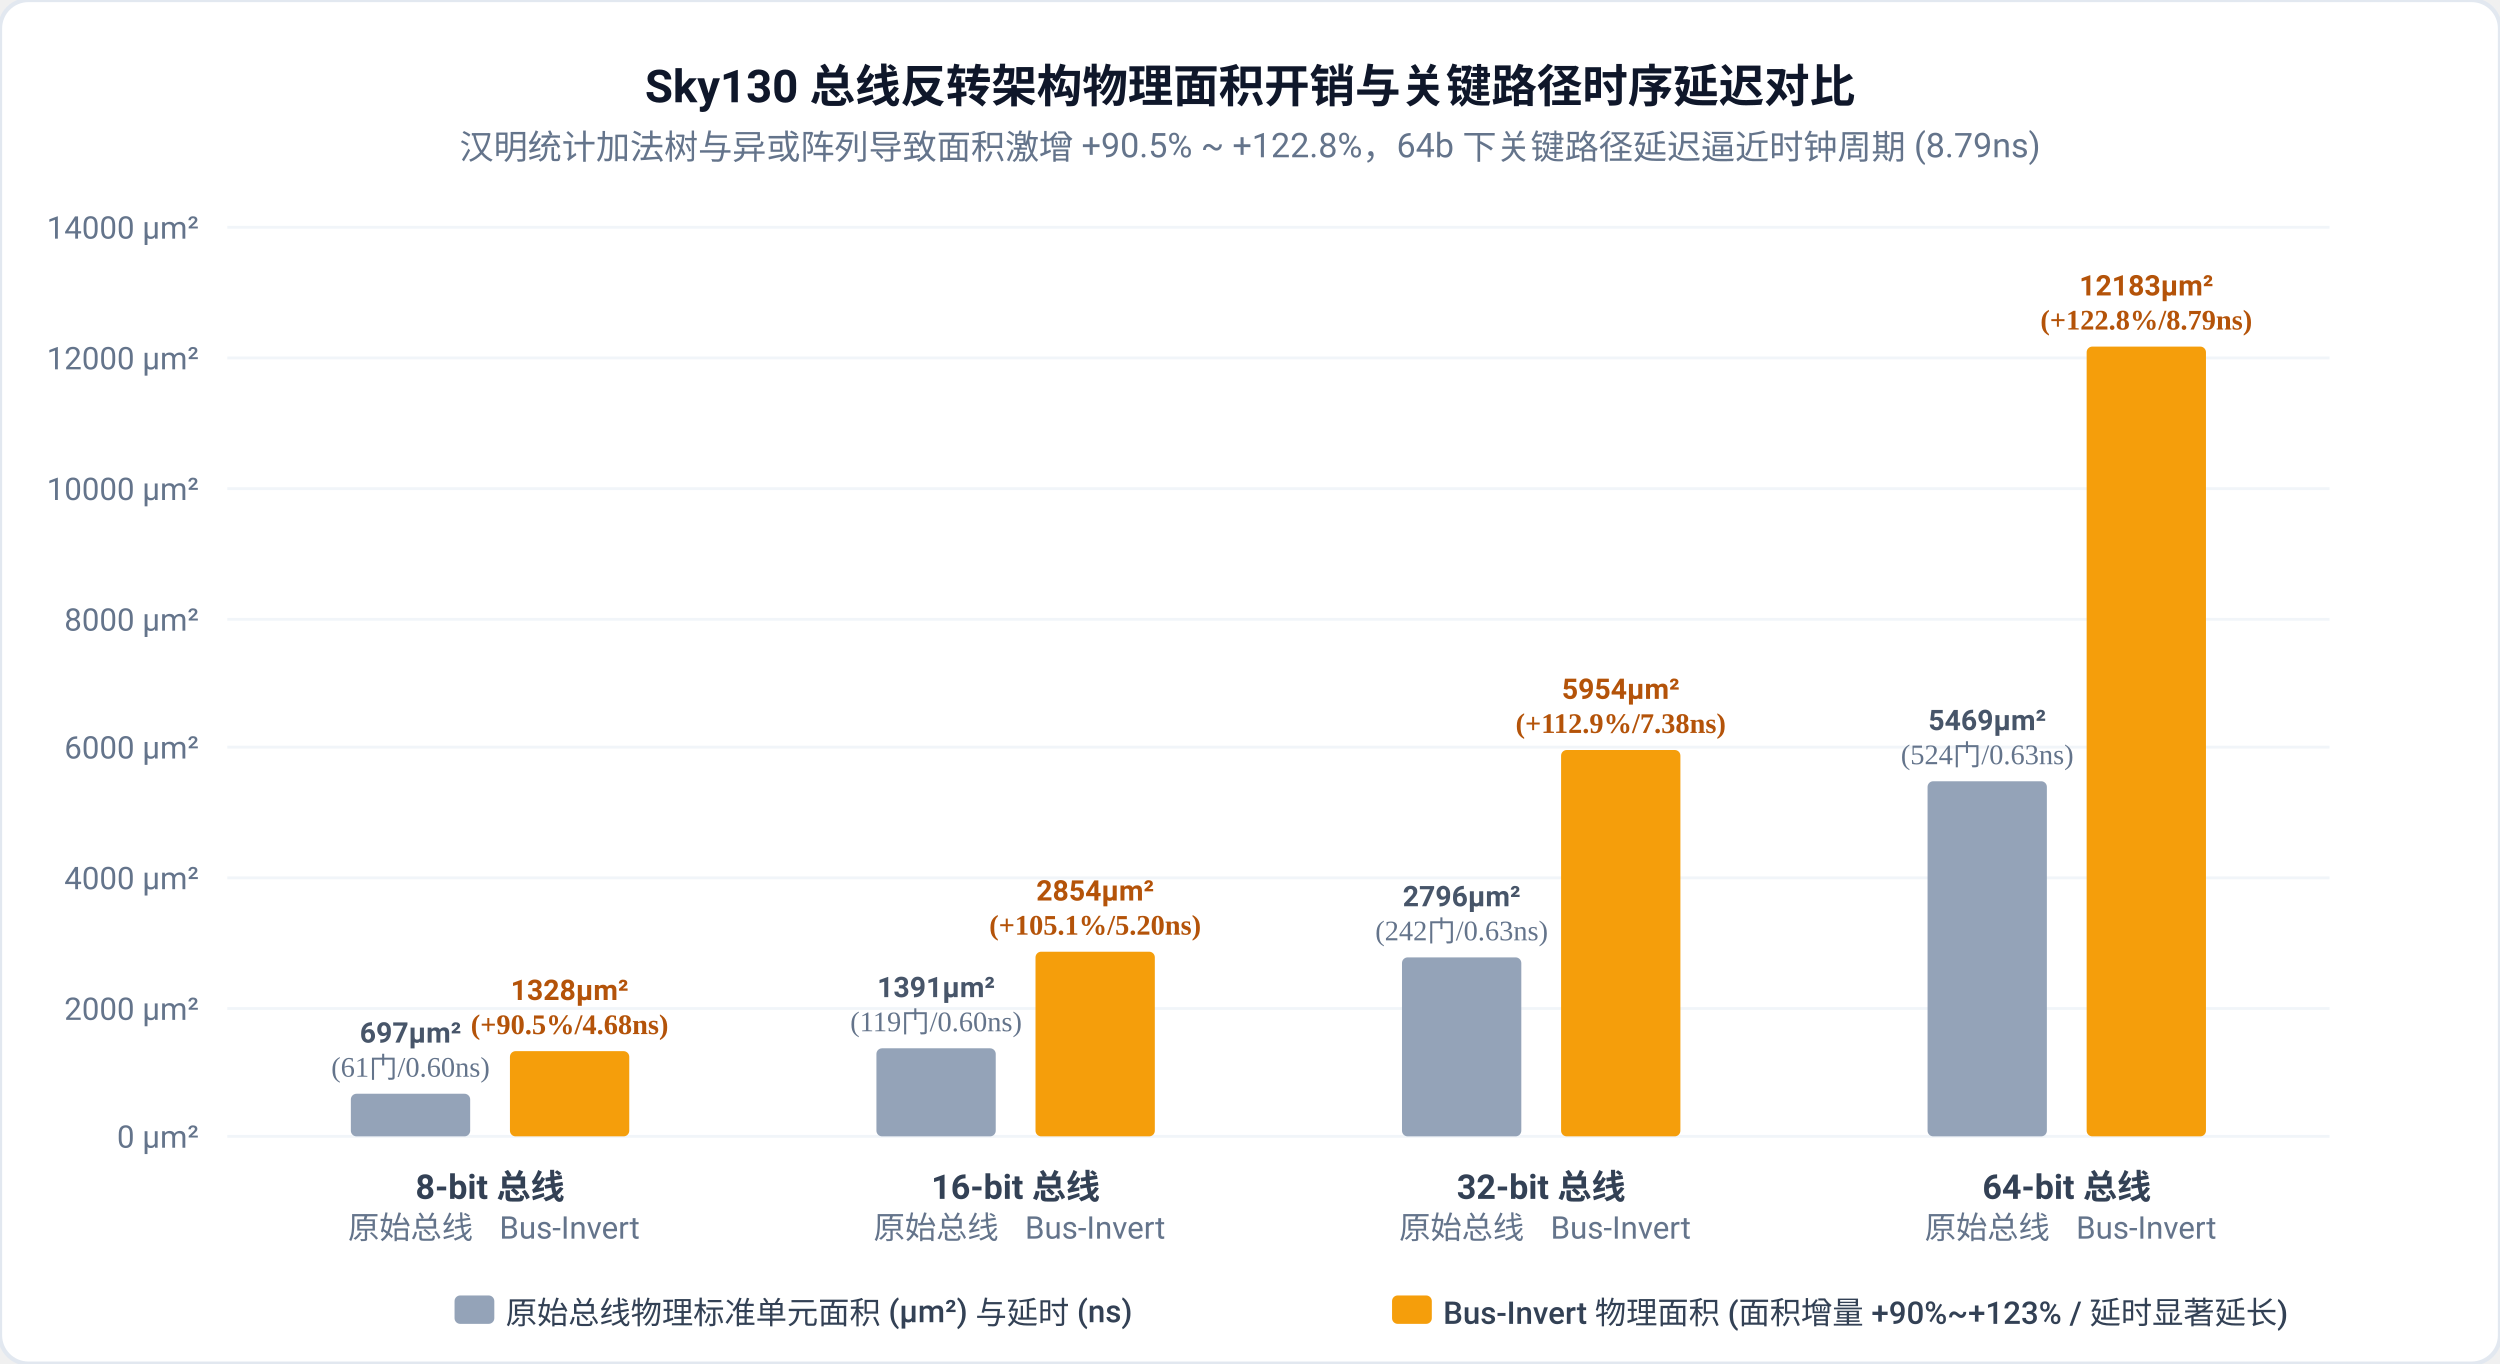
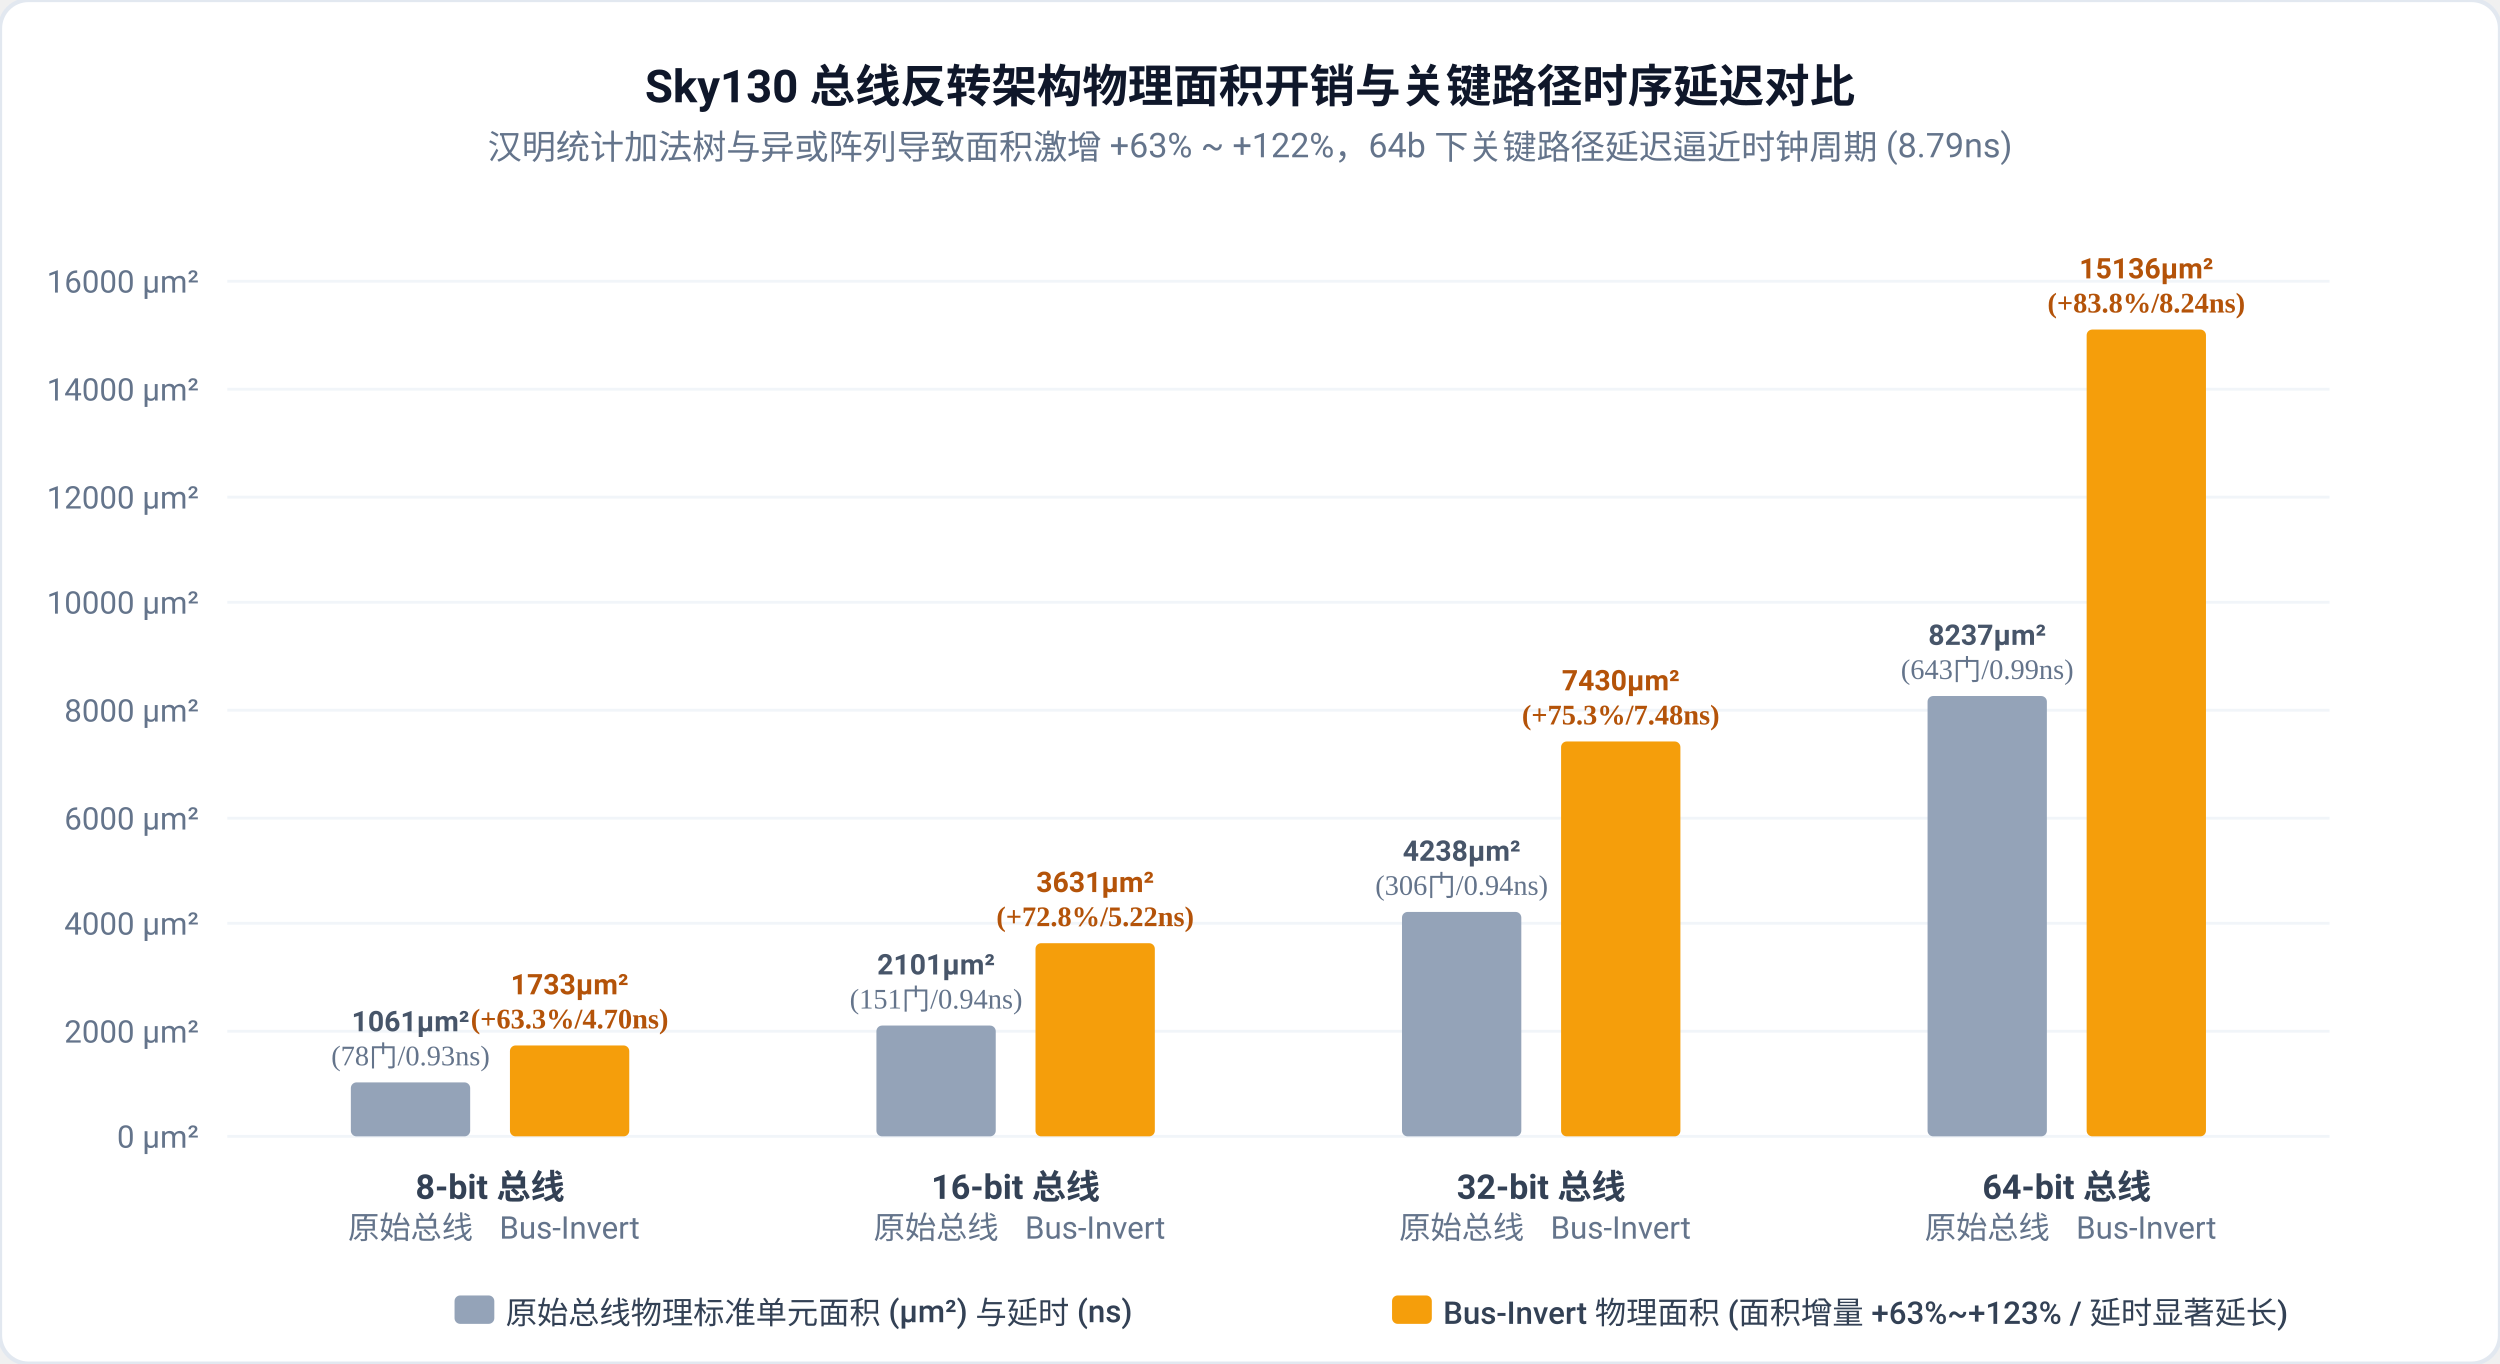
<svg xmlns="http://www.w3.org/2000/svg" viewBox="0 0 880 480" width="880" height="480">
  <defs>
    <style>
    .title { font-family: -apple-system, BlinkMacSystemFont, "Segoe UI", Roboto, Helvetica, Arial, sans-serif; font-size: 16px; font-weight: 700; fill: #0f172a; }
    .subtitle { font-family: -apple-system, BlinkMacSystemFont, "Segoe UI", Roboto, Helvetica, Arial, sans-serif; font-size: 12px; fill: #64748b; }
    .axis-label { font-family: -apple-system, BlinkMacSystemFont, "Segoe UI", Roboto, Helvetica, Arial, sans-serif; font-size: 12px; font-weight: 600; fill: #334155; }
    .tick-label { font-family: -apple-system, BlinkMacSystemFont, "Segoe UI", Roboto, Helvetica, Arial, sans-serif; font-size: 11px; fill: #64748b; }
    .data-label { font-family: -apple-system, BlinkMacSystemFont, "Segoe UI", Roboto, Helvetica, Arial, sans-serif; font-size: 10px; font-weight: 700; }
    .legend-text { font-family: -apple-system, BlinkMacSystemFont, "Segoe UI", Roboto, Helvetica, Arial, sans-serif; font-size: 11px; font-weight: 500; fill: #334155; }
    .grid-line { stroke: #f1f5f9; stroke-width: 1; }
    .zero-line { stroke: #475569; stroke-width: 1.5; stroke-dasharray: 4,4; }
    .axis-line { stroke: #cbd5e1; stroke-width: 1.5; }
  </style>
    <linearGradient id="grad-green" x1="0" y1="0" x2="0" y2="1">
      <stop offset="0%" stop-color="#10b981" />
      <stop offset="100%" stop-color="#059669" />
    </linearGradient>
    <linearGradient id="grad-blue" x1="0" y1="0" x2="0" y2="1">
      <stop offset="0%" stop-color="#0ea5e9" />
      <stop offset="100%" stop-color="#0284c7" />
    </linearGradient>
    <linearGradient id="grad-amber" x1="0" y1="0" x2="0" y2="1">
      <stop offset="0%" stop-color="#f59e0b" />
      <stop offset="100%" stop-color="#d97706" />
    </linearGradient>
    <linearGradient id="grad-red" x1="0" y1="0" x2="0" y2="1">
      <stop offset="0%" stop-color="#f43f5e" />
      <stop offset="100%" stop-color="#e11d48" />
    </linearGradient>
  </defs>
  <rect width="880" height="480" rx="10" fill="#ffffff" stroke="#e2e8f0" stroke-width="1.5" />
  <text x="440.0" y="36" text-anchor="middle" class="title">Sky130 总线反转架构物理面积开销与关键路径时序延迟对比</text>
-   <text x="440.0" y="56" text-anchor="middle" class="subtitle">汉明统计加法树与异或阵列导致面积激增 +90.5% ~ +122.8%，64b 下关键路径延迟逼近时钟周期 (8.79ns)</text>
+   <text x="440.0" y="56" text-anchor="middle" class="subtitle">汉明统计加法树与异或阵列导致面积激增 +63% ~ +122%，64b 下关键路径延迟逼近时钟周期 (8.79ns)</text>
  <line x1="80" y1="400" x2="820" y2="400" class="grid-line" />
  <text x="70" y="404" text-anchor="end" class="tick-label">0 µm²</text>
-   <line x1="80" y1="355" x2="820" y2="355" class="grid-line" />
-   <text x="70" y="359" text-anchor="end" class="tick-label">2000 µm²</text>
-   <line x1="80" y1="309" x2="820" y2="309" class="grid-line" />
-   <text x="70" y="313" text-anchor="end" class="tick-label">4000 µm²</text>
-   <line x1="80" y1="263" x2="820" y2="263" class="grid-line" />
-   <text x="70" y="267" text-anchor="end" class="tick-label">6000 µm²</text>
-   <line x1="80" y1="218" x2="820" y2="218" class="grid-line" />
-   <text x="70" y="222" text-anchor="end" class="tick-label">8000 µm²</text>
-   <line x1="80" y1="172" x2="820" y2="172" class="grid-line" />
-   <text x="70" y="176" text-anchor="end" class="tick-label">10000 µm²</text>
-   <line x1="80" y1="126" x2="820" y2="126" class="grid-line" />
-   <text x="70" y="130" text-anchor="end" class="tick-label">12000 µm²</text>
-   <line x1="80" y1="80" x2="820" y2="80" class="grid-line" />
-   <text x="70" y="84" text-anchor="end" class="tick-label">14000 µm²</text>
-   <rect x="123.5" y="385" width="42" height="15" fill="#94a3b8" rx="2" />
-   <text x="144.5" y="367" text-anchor="middle" class="data-label" fill="#475569">697µm²</text>
-   <text x="144.5" y="379" text-anchor="middle" font-size="10px" fill="#64748b">(61门/0.60ns)</text>
-   <rect x="179.5" y="370" width="42" height="30" fill="#f59e0b" rx="2" />
-   <text x="200.5" y="352" text-anchor="middle" class="data-label" fill="#b45309">1328µm²</text>
-   <text x="200.5" y="364" text-anchor="middle" font-size="10px" font-weight="700" fill="#b45309">(+90.5%/4.68ns)</text>
+   <line x1="80" y1="363" x2="820" y2="363" class="grid-line" />
+   <text x="70" y="367" text-anchor="end" class="tick-label">2000 µm²</text>
+   <line x1="80" y1="325" x2="820" y2="325" class="grid-line" />
+   <text x="70" y="329" text-anchor="end" class="tick-label">4000 µm²</text>
+   <line x1="80" y1="288" x2="820" y2="288" class="grid-line" />
+   <text x="70" y="292" text-anchor="end" class="tick-label">6000 µm²</text>
+   <line x1="80" y1="250" x2="820" y2="250" class="grid-line" />
+   <text x="70" y="254" text-anchor="end" class="tick-label">8000 µm²</text>
+   <line x1="80" y1="212" x2="820" y2="212" class="grid-line" />
+   <text x="70" y="216" text-anchor="end" class="tick-label">10000 µm²</text>
+   <line x1="80" y1="175" x2="820" y2="175" class="grid-line" />
+   <text x="70" y="179" text-anchor="end" class="tick-label">12000 µm²</text>
+   <line x1="80" y1="137" x2="820" y2="137" class="grid-line" />
+   <text x="70" y="141" text-anchor="end" class="tick-label">14000 µm²</text>
+   <line x1="80" y1="99" x2="820" y2="99" class="grid-line" />
+   <text x="70" y="103" text-anchor="end" class="tick-label">16000 µm²</text>
+   <rect x="123.5" y="381" width="42" height="19" fill="#94a3b8" rx="2" />
+   <text x="144.5" y="363" text-anchor="middle" class="data-label" fill="#475569">1061µm²</text>
+   <text x="144.5" y="375" text-anchor="middle" font-size="10px" fill="#64748b">(78门/0.93ns)</text>
+   <rect x="179.5" y="368" width="42" height="32" fill="#f59e0b" rx="2" />
+   <text x="200.5" y="350" text-anchor="middle" class="data-label" fill="#b45309">1733µm²</text>
+   <text x="200.5" y="362" text-anchor="middle" font-size="10px" font-weight="700" fill="#b45309">(+63.3%/4.70ns)</text>
  <text x="172.5" y="422" text-anchor="middle" class="axis-label">8-bit 总线</text>
  <text x="144.5" y="436" text-anchor="middle" class="tick-label">原始总线</text>
  <text x="200.5" y="436" text-anchor="middle" class="tick-label">Bus-Invert</text>
-   <rect x="308.5" y="369" width="42" height="31" fill="#94a3b8" rx="2" />
-   <text x="329.5" y="351" text-anchor="middle" class="data-label" fill="#475569">1391µm²</text>
-   <text x="329.5" y="363" text-anchor="middle" font-size="10px" fill="#64748b">(119门/0.60ns)</text>
-   <rect x="364.5" y="335" width="42" height="65" fill="#f59e0b" rx="2" />
-   <text x="385.5" y="317" text-anchor="middle" class="data-label" fill="#b45309">2854µm²</text>
-   <text x="385.5" y="329" text-anchor="middle" font-size="10px" font-weight="700" fill="#b45309">(+105.1%/5.20ns)</text>
+   <rect x="308.5" y="361" width="42" height="39" fill="#94a3b8" rx="2" />
+   <text x="329.5" y="343" text-anchor="middle" class="data-label" fill="#475569">2101µm²</text>
+   <text x="329.5" y="355" text-anchor="middle" font-size="10px" fill="#64748b">(151门/0.94ns)</text>
+   <rect x="364.5" y="332" width="42" height="68" fill="#f59e0b" rx="2" />
+   <text x="385.5" y="314" text-anchor="middle" class="data-label" fill="#b45309">3631µm²</text>
+   <text x="385.5" y="326" text-anchor="middle" font-size="10px" font-weight="700" fill="#b45309">(+72.8%/5.22ns)</text>
  <text x="357.5" y="422" text-anchor="middle" class="axis-label">16-bit 总线</text>
  <text x="329.5" y="436" text-anchor="middle" class="tick-label">原始总线</text>
  <text x="385.5" y="436" text-anchor="middle" class="tick-label">Bus-Invert</text>
-   <rect x="493.5" y="337" width="42" height="63" fill="#94a3b8" rx="2" />
-   <text x="514.5" y="319" text-anchor="middle" class="data-label" fill="#475569">2796µm²</text>
-   <text x="514.5" y="331" text-anchor="middle" font-size="10px" fill="#64748b">(242门/0.63ns)</text>
-   <rect x="549.5" y="264" width="42" height="136" fill="#f59e0b" rx="2" />
-   <text x="570.5" y="246" text-anchor="middle" class="data-label" fill="#b45309">5954µm²</text>
-   <text x="570.5" y="258" text-anchor="middle" font-size="10px" font-weight="700" fill="#b45309">(+112.9%/7.38ns)</text>
+   <rect x="493.5" y="321" width="42" height="79" fill="#94a3b8" rx="2" />
+   <text x="514.5" y="303" text-anchor="middle" class="data-label" fill="#475569">4238µm²</text>
+   <text x="514.5" y="315" text-anchor="middle" font-size="10px" fill="#64748b">(306门/0.94ns)</text>
+   <rect x="549.5" y="261" width="42" height="139" fill="#f59e0b" rx="2" />
+   <text x="570.5" y="243" text-anchor="middle" class="data-label" fill="#b45309">7430µm²</text>
+   <text x="570.5" y="255" text-anchor="middle" font-size="10px" font-weight="700" fill="#b45309">(+75.3%/7.48ns)</text>
  <text x="542.5" y="422" text-anchor="middle" class="axis-label">32-bit 总线</text>
  <text x="514.5" y="436" text-anchor="middle" class="tick-label">原始总线</text>
  <text x="570.5" y="436" text-anchor="middle" class="tick-label">Bus-Invert</text>
-   <rect x="678.5" y="275" width="42" height="125" fill="#94a3b8" rx="2" />
-   <text x="699.5" y="257" text-anchor="middle" class="data-label" fill="#475569">5469µm²</text>
-   <text x="699.5" y="269" text-anchor="middle" font-size="10px" fill="#64748b">(524门/0.63ns)</text>
-   <rect x="734.5" y="122" width="42" height="278" fill="#f59e0b" rx="2" />
-   <text x="755.5" y="104" text-anchor="middle" class="data-label" fill="#b45309">12183µm²</text>
-   <text x="755.5" y="116" text-anchor="middle" font-size="10px" font-weight="700" fill="#b45309">(+122.8%/8.79ns)</text>
+   <rect x="678.5" y="245" width="42" height="155" fill="#94a3b8" rx="2" />
+   <text x="699.5" y="227" text-anchor="middle" class="data-label" fill="#475569">8237µm²</text>
+   <text x="699.5" y="239" text-anchor="middle" font-size="10px" fill="#64748b">(643门/0.99ns)</text>
+   <rect x="734.5" y="116" width="42" height="284" fill="#f59e0b" rx="2" />
+   <text x="755.5" y="98" text-anchor="middle" class="data-label" fill="#b45309">15136µm²</text>
+   <text x="755.5" y="110" text-anchor="middle" font-size="10px" font-weight="700" fill="#b45309">(+83.8%/8.24ns)</text>
  <text x="727.5" y="422" text-anchor="middle" class="axis-label">64-bit 总线</text>
  <text x="699.5" y="436" text-anchor="middle" class="tick-label">原始总线</text>
  <text x="755.5" y="436" text-anchor="middle" class="tick-label">Bus-Invert</text>
  <rect x="160" y="456" width="14" height="10" rx="2" fill="#94a3b8" />
  <text x="178" y="466" class="legend-text">原始总线物理标准单元面积 (µm²) 与延时 (ns)</text>
  <rect x="490" y="456" width="14" height="10" rx="2" fill="#f59e0b" />
-   <text x="508" y="466" class="legend-text">Bus-Invert 物理面积 (面积增量 +90%~+123% / 延时显著延长)</text>
+   <text x="508" y="466" class="legend-text">Bus-Invert 物理面积 (面积增量 +63%~+123% / 延时显著延长)</text>
</svg>
